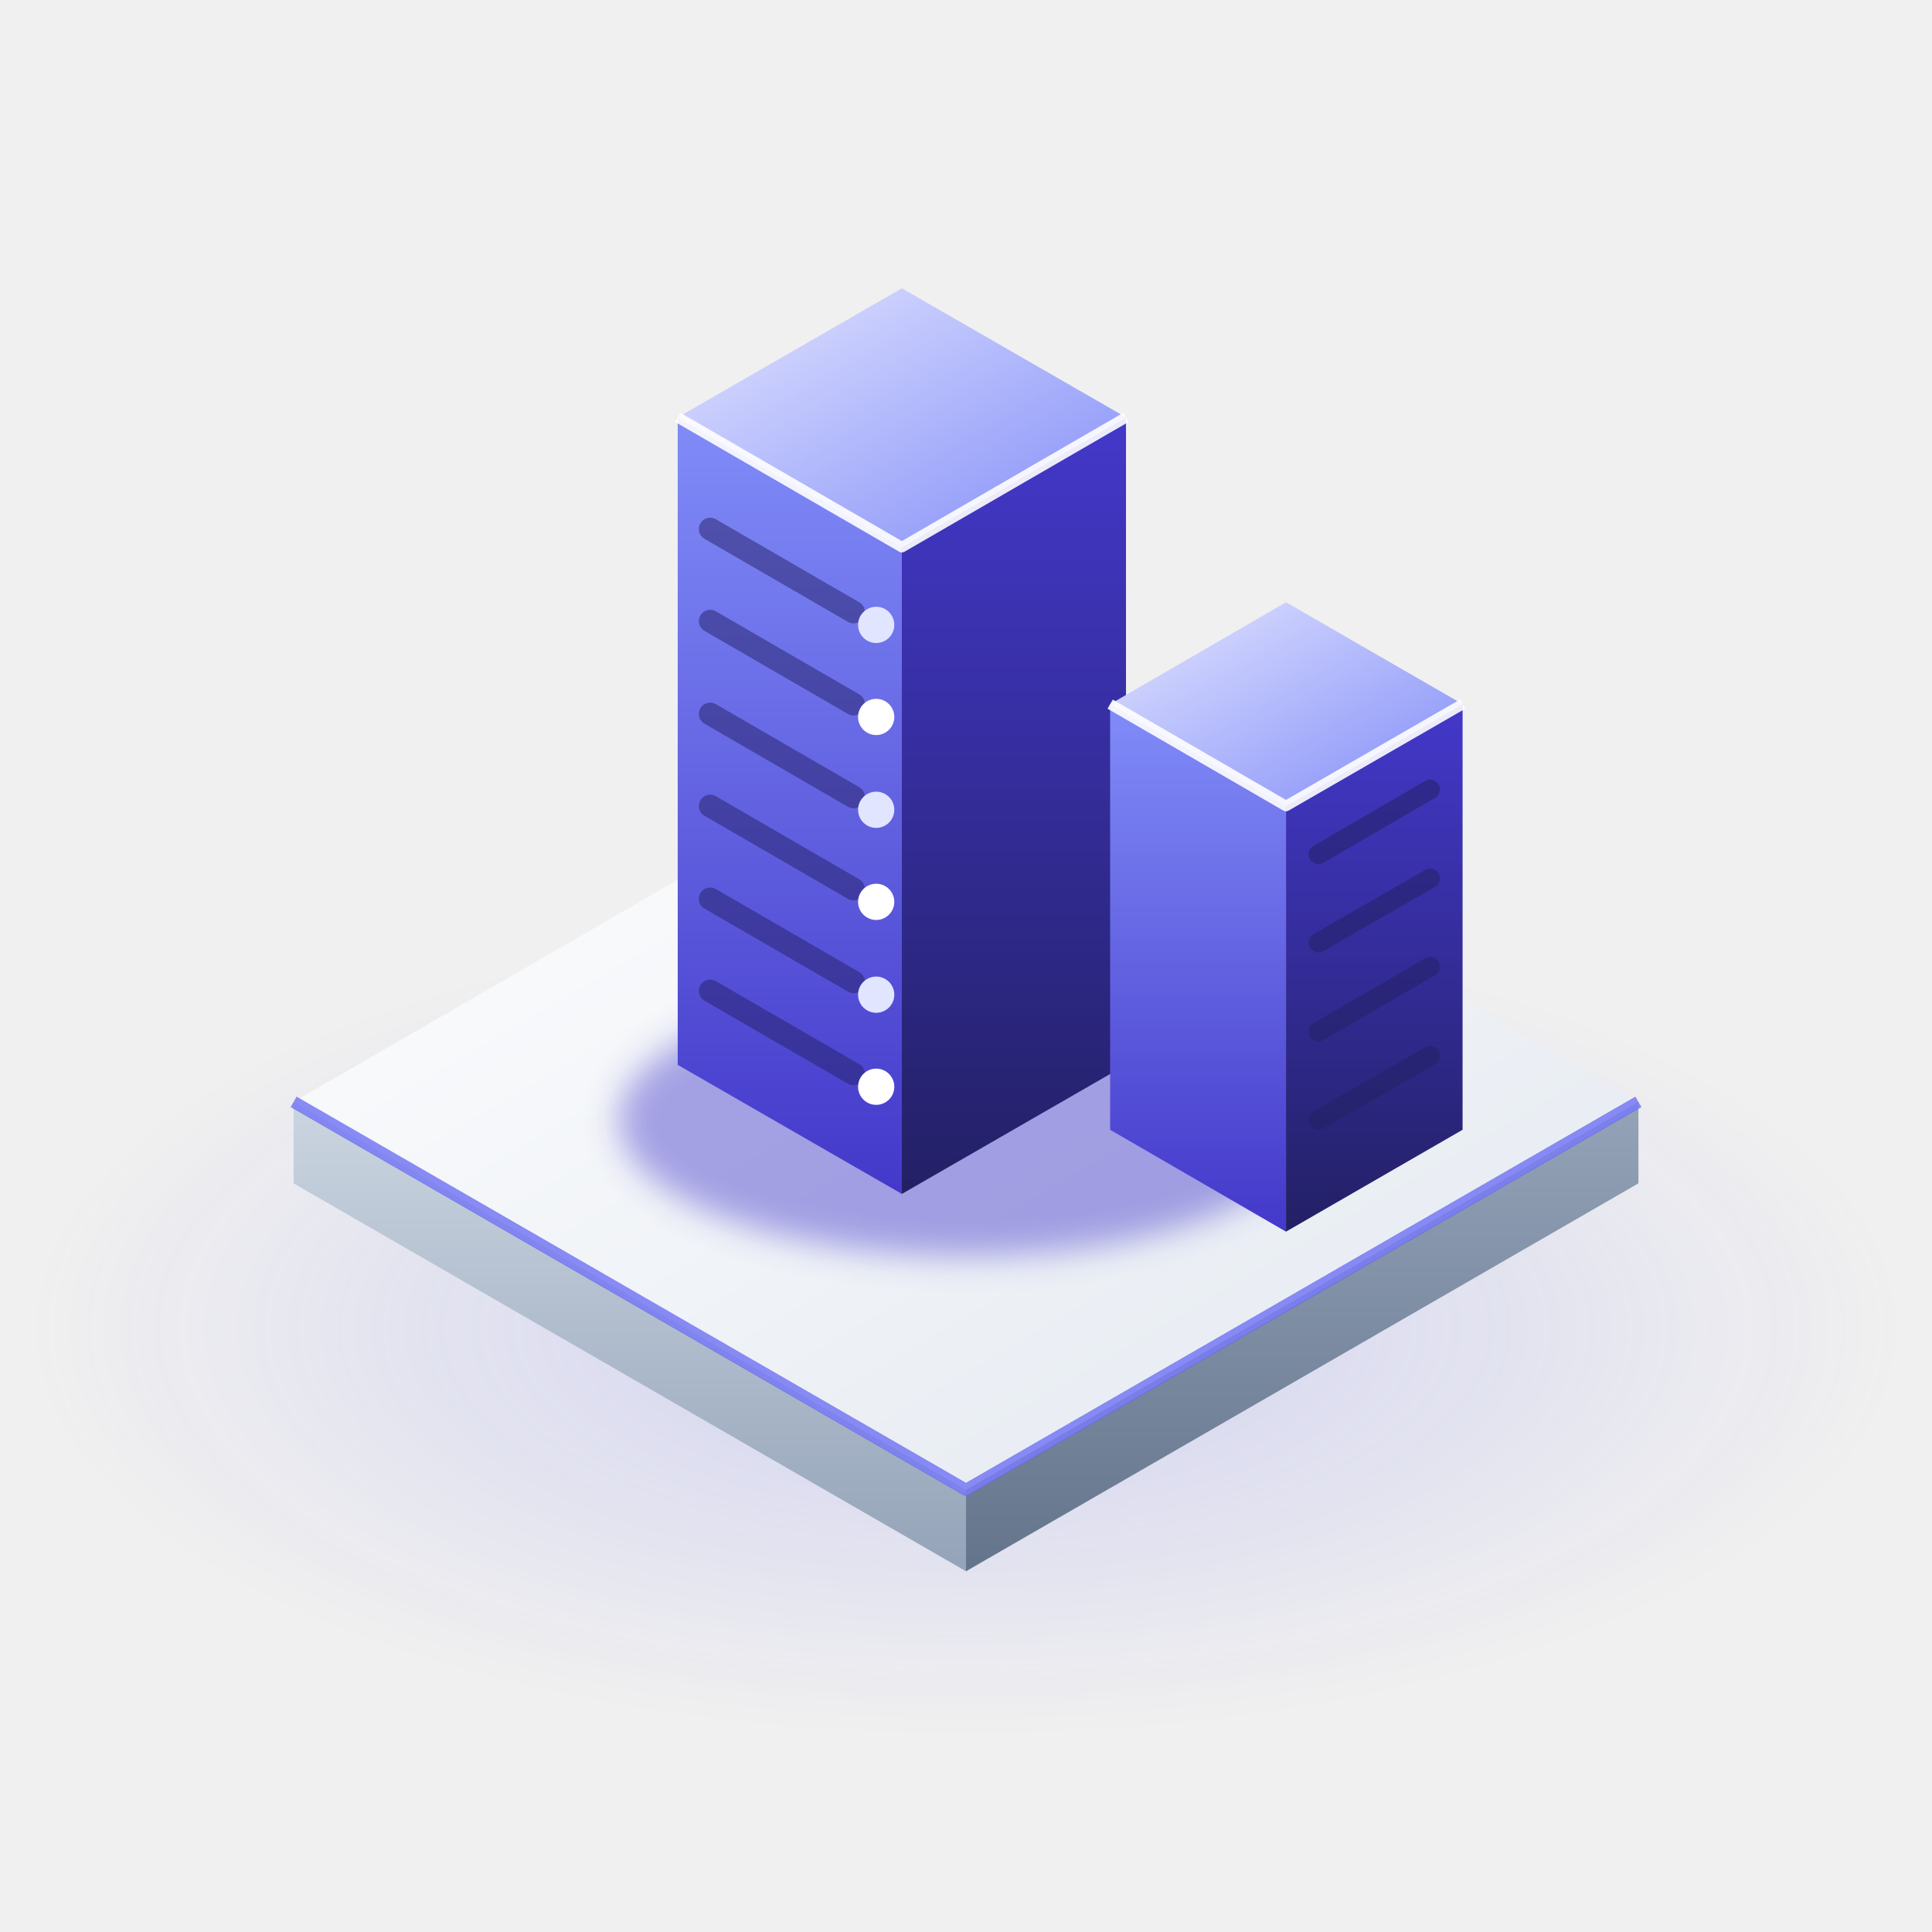
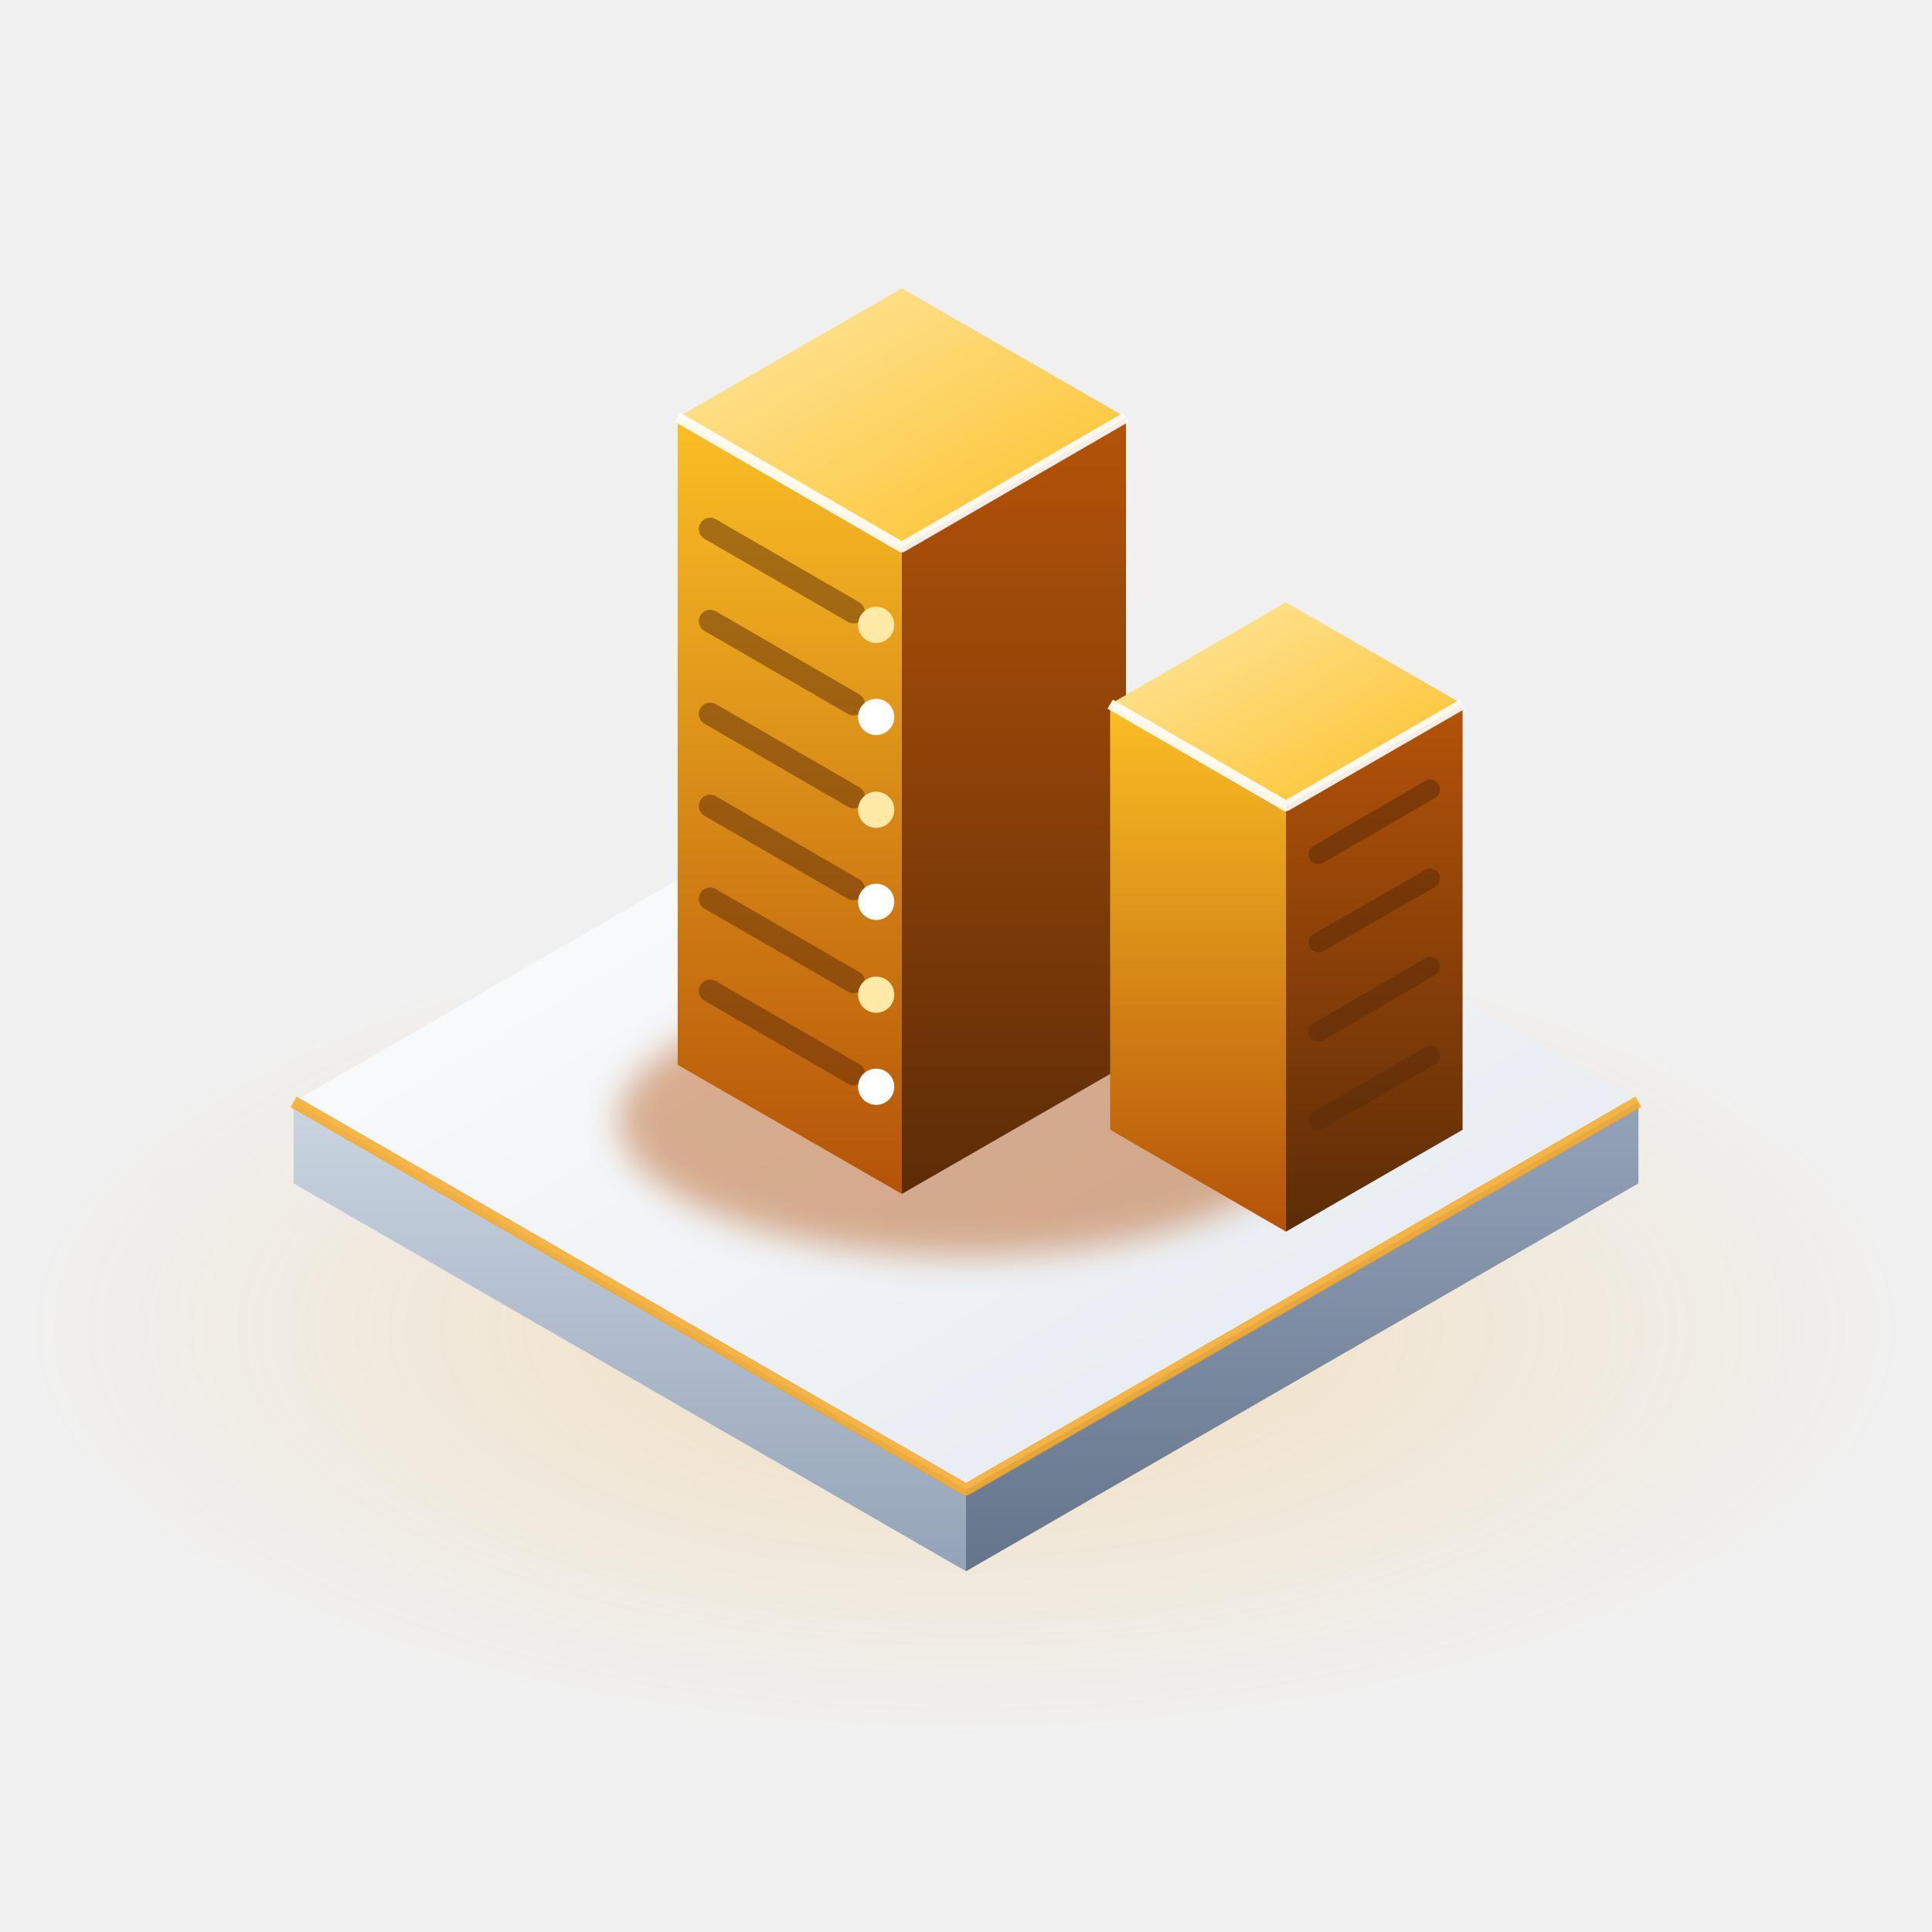
<svg xmlns="http://www.w3.org/2000/svg" viewBox="0 0 256 256" width="256" height="256" fill="none">
  <defs>
    <linearGradient id="it-l-top" x1="0" y1="0" x2="1" y2="1">
-       <stop offset="0" stop-color="#e2e5ff" stop-opacity="1" />
-       <stop offset="1" stop-color="#818cf8" stop-opacity="1" />
+       <stop offset="0" stop-color="#ffe9a6" stop-opacity="1" />
+       <stop offset="1" stop-color="#fbbf24" stop-opacity="1" />
    </linearGradient>
    <linearGradient id="it-l-left" x1="0" y1="0" x2="0" y2="1">
-       <stop offset="0" stop-color="#818cf8" stop-opacity="1" />
-       <stop offset="1" stop-color="#4338ca" stop-opacity="1" />
+       <stop offset="0" stop-color="#fbbf24" stop-opacity="1" />
+       <stop offset="1" stop-color="#b45309" stop-opacity="1" />
    </linearGradient>
    <linearGradient id="it-l-right" x1="0" y1="0" x2="0" y2="1">
-       <stop offset="0" stop-color="#4338ca" stop-opacity="1" />
-       <stop offset="1" stop-color="#232065" stop-opacity="1" />
+       <stop offset="0" stop-color="#b45309" stop-opacity="1" />
+       <stop offset="1" stop-color="#5c2c07" stop-opacity="1" />
    </linearGradient>
    <linearGradient id="it-l-spec" x1="0" y1="0" x2="1" y2="1">
      <stop offset="0" stop-color="#ffffff" stop-opacity="0.55" />
      <stop offset="1" stop-color="#ffffff" stop-opacity="0" />
    </linearGradient>
    <linearGradient id="it-l-ptop" x1="0" y1="0" x2="1" y2="1">
      <stop offset="0" stop-color="#ffffff" stop-opacity="1" />
      <stop offset="1" stop-color="#e2e8f0" stop-opacity="1" />
    </linearGradient>
    <linearGradient id="it-l-pleft" x1="0" y1="0" x2="0" y2="1">
      <stop offset="0" stop-color="#cbd5e1" stop-opacity="1" />
      <stop offset="1" stop-color="#94a3b8" stop-opacity="1" />
    </linearGradient>
    <linearGradient id="it-l-pright" x1="0" y1="0" x2="0" y2="1">
      <stop offset="0" stop-color="#94a3b8" stop-opacity="1" />
      <stop offset="1" stop-color="#64748b" stop-opacity="1" />
    </linearGradient>
    <radialGradient id="it-l-halo" cx=".5" cy=".5" r=".5">
-       <stop offset="0" stop-color="#6366f1" stop-opacity="0.22" />
-       <stop offset="1" stop-color="#6366f1" stop-opacity="0" />
+       <stop offset="0" stop-color="#f59e0b" stop-opacity="0.22" />
+       <stop offset="1" stop-color="#f59e0b" stop-opacity="0" />
    </radialGradient>
    <radialGradient id="it-l-orb" cx=".35" cy=".3" r=".75">
      <stop offset="0" stop-color="#ffffff" />
-       <stop offset=".35" stop-color="#c4f6ff" />
-       <stop offset=".75" stop-color="#22d3ee" />
-       <stop offset="1" stop-color="#0e7490" />
+       <stop offset=".35" stop-color="#ffe9a6" />
+       <stop offset=".75" stop-color="#fbbf24" />
+       <stop offset="1" stop-color="#b45309" />
    </radialGradient>
    <filter id="it-l-blur" x="-50%" y="-50%" width="200%" height="200%">
      <feGaussianBlur stdDeviation="6" />
    </filter>
    <filter id="it-l-soft" x="-50%" y="-50%" width="200%" height="200%">
      <feGaussianBlur stdDeviation="2.2" />
    </filter>
  </defs>
  <ellipse cx="128" cy="176.0" rx="124" ry="54" fill="url(#it-l-halo)" />
  <polygon points="38.9,156.8 128.0,208.2 128.0,197.4 38.9,146.0" fill="url(#it-l-pleft)" />
  <polygon points="217.1,156.8 128.0,208.2 128.0,197.4 217.1,146.0" fill="url(#it-l-pright)" />
  <polygon points="128.0,94.5 217.1,146.0 128.0,197.4 38.9,146.0" fill="url(#it-l-ptop)" />
  <polyline points="38.9,146.0 128.0,197.4 217.1,146.0" fill="none" stroke="#ffffff" stroke-opacity="0.5" stroke-width="1.4" stroke-linejoin="round" />
-   <polyline points="38.9,146.0 128.0,197.4 217.1,146.0" fill="none" stroke="#6366f1" stroke-width="1.6" stroke-opacity=".75" stroke-linejoin="round" />
-   <ellipse cx="128.0" cy="148.4" rx="46" ry="18" fill="#4338ca" opacity="0.45" filter="url(#it-l-soft)" />
+   <polyline points="38.9,146.0 128.0,197.4 217.1,146.0" fill="none" stroke="#f59e0b" stroke-width="1.6" stroke-opacity=".75" stroke-linejoin="round" />
+   <ellipse cx="128.0" cy="148.4" rx="46" ry="18" fill="#b45309" opacity="0.45" filter="url(#it-l-soft)" />
  <polygon points="89.8,141.1 119.5,158.2 119.5,72.5 89.8,55.3" fill="url(#it-l-left)" />
  <polygon points="149.2,141.1 119.5,158.2 119.5,72.5 149.2,55.3" fill="url(#it-l-right)" />
  <polygon points="119.5,38.2 149.2,55.3 119.5,72.5 89.8,55.3" fill="url(#it-l-top)" />
  <polyline points="89.8,55.3 119.5,72.5 149.2,55.3" fill="none" stroke="#ffffff" stroke-opacity="0.9" stroke-width="1.4" stroke-linejoin="round" />
  <polygon points="147.1,149.7 170.4,163.2 170.4,106.8 147.1,93.3" fill="url(#it-l-left)" />
  <polygon points="193.8,149.7 170.4,163.2 170.4,106.8 193.8,93.3" fill="url(#it-l-right)" />
  <polygon points="170.4,79.8 193.8,93.3 170.4,106.8 147.1,93.3" fill="url(#it-l-top)" />
  <polyline points="147.1,93.3 170.4,106.8 193.8,93.3" fill="none" stroke="#ffffff" stroke-opacity="0.9" stroke-width="1.4" stroke-linejoin="round" />
-   <line x1="94.1" y1="131.3" x2="113.1" y2="142.3" stroke="#232065" stroke-width="3" stroke-linecap="round" opacity=".5" />
+   <line x1="94.1" y1="131.3" x2="113.1" y2="142.3" stroke="#5c2c07" stroke-width="3" stroke-linecap="round" opacity=".5" />
  <circle cx="116.1" cy="144.0" r="2.4" fill="#fff" />
-   <line x1="94.1" y1="119.1" x2="113.1" y2="130.1" stroke="#232065" stroke-width="3" stroke-linecap="round" opacity=".5" />
-   <circle cx="116.1" cy="131.8" r="2.4" fill="#e2e5ff" />
-   <line x1="94.1" y1="106.8" x2="113.1" y2="117.8" stroke="#232065" stroke-width="3" stroke-linecap="round" opacity=".5" />
+   <line x1="94.1" y1="119.1" x2="113.1" y2="130.1" stroke="#5c2c07" stroke-width="3" stroke-linecap="round" opacity=".5" />
+   <circle cx="116.1" cy="131.8" r="2.4" fill="#ffe9a6" />
+   <line x1="94.1" y1="106.8" x2="113.1" y2="117.8" stroke="#5c2c07" stroke-width="3" stroke-linecap="round" opacity=".5" />
  <circle cx="116.1" cy="119.5" r="2.4" fill="#fff" />
-   <line x1="94.1" y1="94.6" x2="113.1" y2="105.6" stroke="#232065" stroke-width="3" stroke-linecap="round" opacity=".5" />
-   <circle cx="116.1" cy="107.3" r="2.4" fill="#e2e5ff" />
-   <line x1="94.1" y1="82.3" x2="113.1" y2="93.3" stroke="#232065" stroke-width="3" stroke-linecap="round" opacity=".5" />
+   <line x1="94.1" y1="94.6" x2="113.1" y2="105.6" stroke="#5c2c07" stroke-width="3" stroke-linecap="round" opacity=".5" />
+   <circle cx="116.1" cy="107.3" r="2.4" fill="#ffe9a6" />
+   <line x1="94.1" y1="82.3" x2="113.1" y2="93.3" stroke="#5c2c07" stroke-width="3" stroke-linecap="round" opacity=".5" />
  <circle cx="116.1" cy="95.0" r="2.4" fill="#fff" />
-   <line x1="94.1" y1="70.1" x2="113.1" y2="81.1" stroke="#232065" stroke-width="3" stroke-linecap="round" opacity=".5" />
-   <circle cx="116.1" cy="82.8" r="2.4" fill="#e2e5ff" />
-   <line x1="189.5" y1="139.9" x2="174.7" y2="148.4" stroke="#232065" stroke-width="2.6" stroke-linecap="round" opacity=".55" />
-   <line x1="189.5" y1="128.1" x2="174.7" y2="136.7" stroke="#232065" stroke-width="2.6" stroke-linecap="round" opacity=".55" />
-   <line x1="189.5" y1="116.4" x2="174.7" y2="124.9" stroke="#232065" stroke-width="2.6" stroke-linecap="round" opacity=".55" />
-   <line x1="189.5" y1="104.6" x2="174.7" y2="113.2" stroke="#232065" stroke-width="2.6" stroke-linecap="round" opacity=".55" />
+   <line x1="94.1" y1="70.1" x2="113.1" y2="81.1" stroke="#5c2c07" stroke-width="3" stroke-linecap="round" opacity=".5" />
+   <circle cx="116.1" cy="82.8" r="2.4" fill="#ffe9a6" />
+   <line x1="189.5" y1="139.9" x2="174.7" y2="148.4" stroke="#5c2c07" stroke-width="2.6" stroke-linecap="round" opacity=".55" />
+   <line x1="189.5" y1="128.1" x2="174.7" y2="136.7" stroke="#5c2c07" stroke-width="2.6" stroke-linecap="round" opacity=".55" />
+   <line x1="189.5" y1="116.4" x2="174.7" y2="124.9" stroke="#5c2c07" stroke-width="2.6" stroke-linecap="round" opacity=".55" />
+   <line x1="189.5" y1="104.6" x2="174.7" y2="113.2" stroke="#5c2c07" stroke-width="2.6" stroke-linecap="round" opacity=".55" />
</svg>
